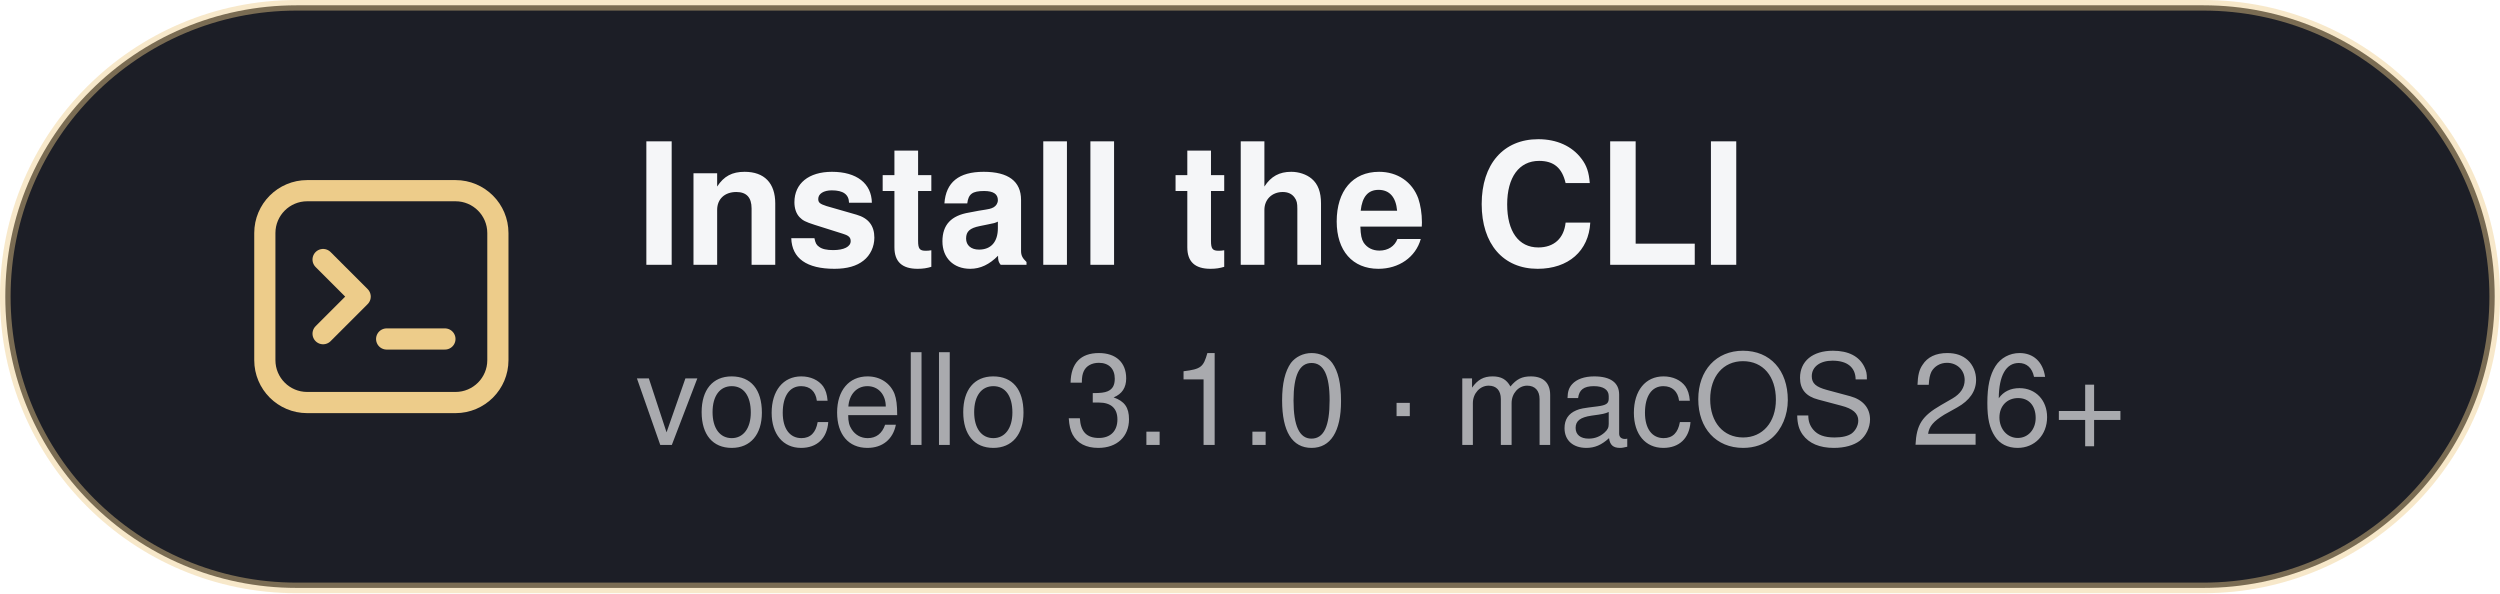
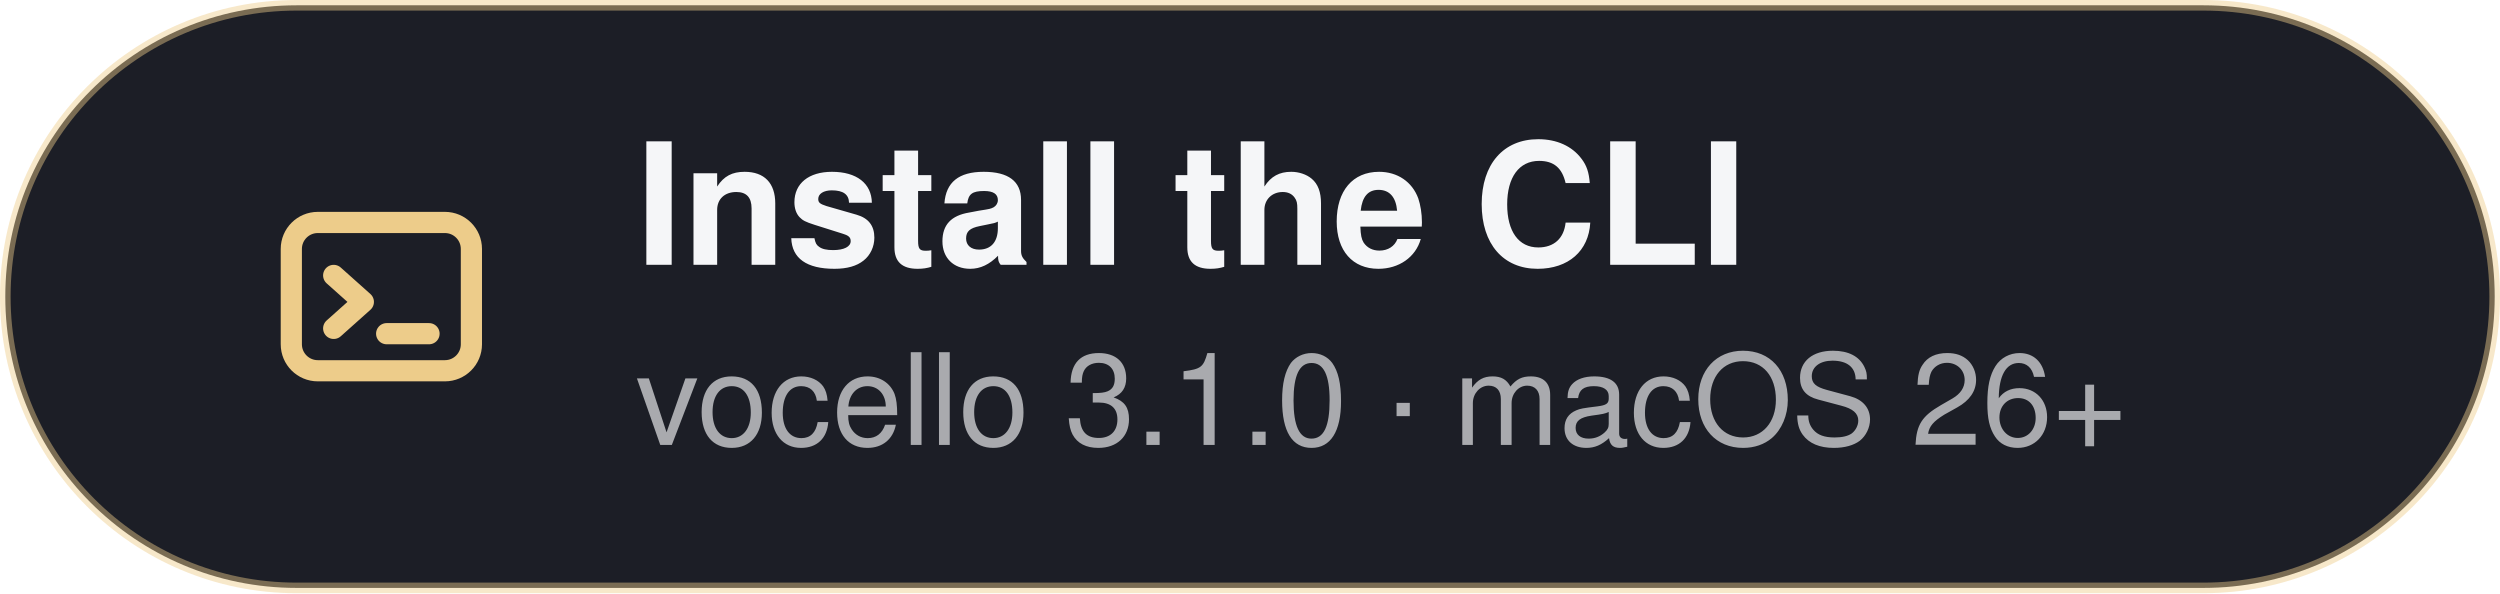
- <svg xmlns="http://www.w3.org/2000/svg" width="236" height="56" viewBox="0 0 236 56" role="img" aria-labelledby="t">
+ <svg xmlns="http://www.w3.org/2000/svg" width="236" height="56" viewBox="0 0 236 56" role="img" aria-labelledby="title desc">
  <rect x="0.5" y="0.5" width="235" height="55" rx="27.5" fill="#1C1E26" stroke="#EDCC8A" stroke-opacity="0.45" />
-   <g fill="none" stroke="#EDCC8A" stroke-width="2" stroke-linecap="round" stroke-linejoin="round">
-     <rect x="25" y="18" width="22" height="20" rx="4" />
-     <path d="M30.5 24.5l3.5 3.5-3.5 3.5" />
-     <path d="M36.5 32h5.5" />
+   <g transform="translate(24 16) scale(1)" fill="none" stroke="#EDCC8A" stroke-width="2" stroke-linecap="round" stroke-linejoin="round">
+     <rect x="3.5" y="5" width="17" height="14" rx="2.5" />
+     <path d="M7.5 10l2.8 2.5-2.8 2.5" />
+     <path d="M12.5 15.5h4" />
  </g>
-   <g font-family="-apple-system, BlinkMacSystemFont, 'SF Pro Text', 'Segoe UI', Helvetica, Arial, sans-serif" fill="#F5F6F8">
-     <text x="60" y="25" font-size="16" font-weight="600">Install the CLI</text>
-     <text x="60" y="42" font-size="12" font-weight="500" fill-opacity="0.65">vocello 3.1.0 · macOS 26+</text>
-   </g>
+   <text x="60" y="25" font-family="-apple-system, BlinkMacSystemFont, 'SF Pro Text', 'Segoe UI', Helvetica, Arial, sans-serif" font-size="16" font-weight="600" fill="#F5F6F8">Install the CLI</text>
+   <text x="60" y="42" font-family="-apple-system, BlinkMacSystemFont, 'SF Pro Text', 'Segoe UI', Helvetica, Arial, sans-serif" font-size="12" font-weight="500" fill="#F5F6F8" fill-opacity="0.65">vocello 3.1.0 · macOS 26+</text>
</svg>
